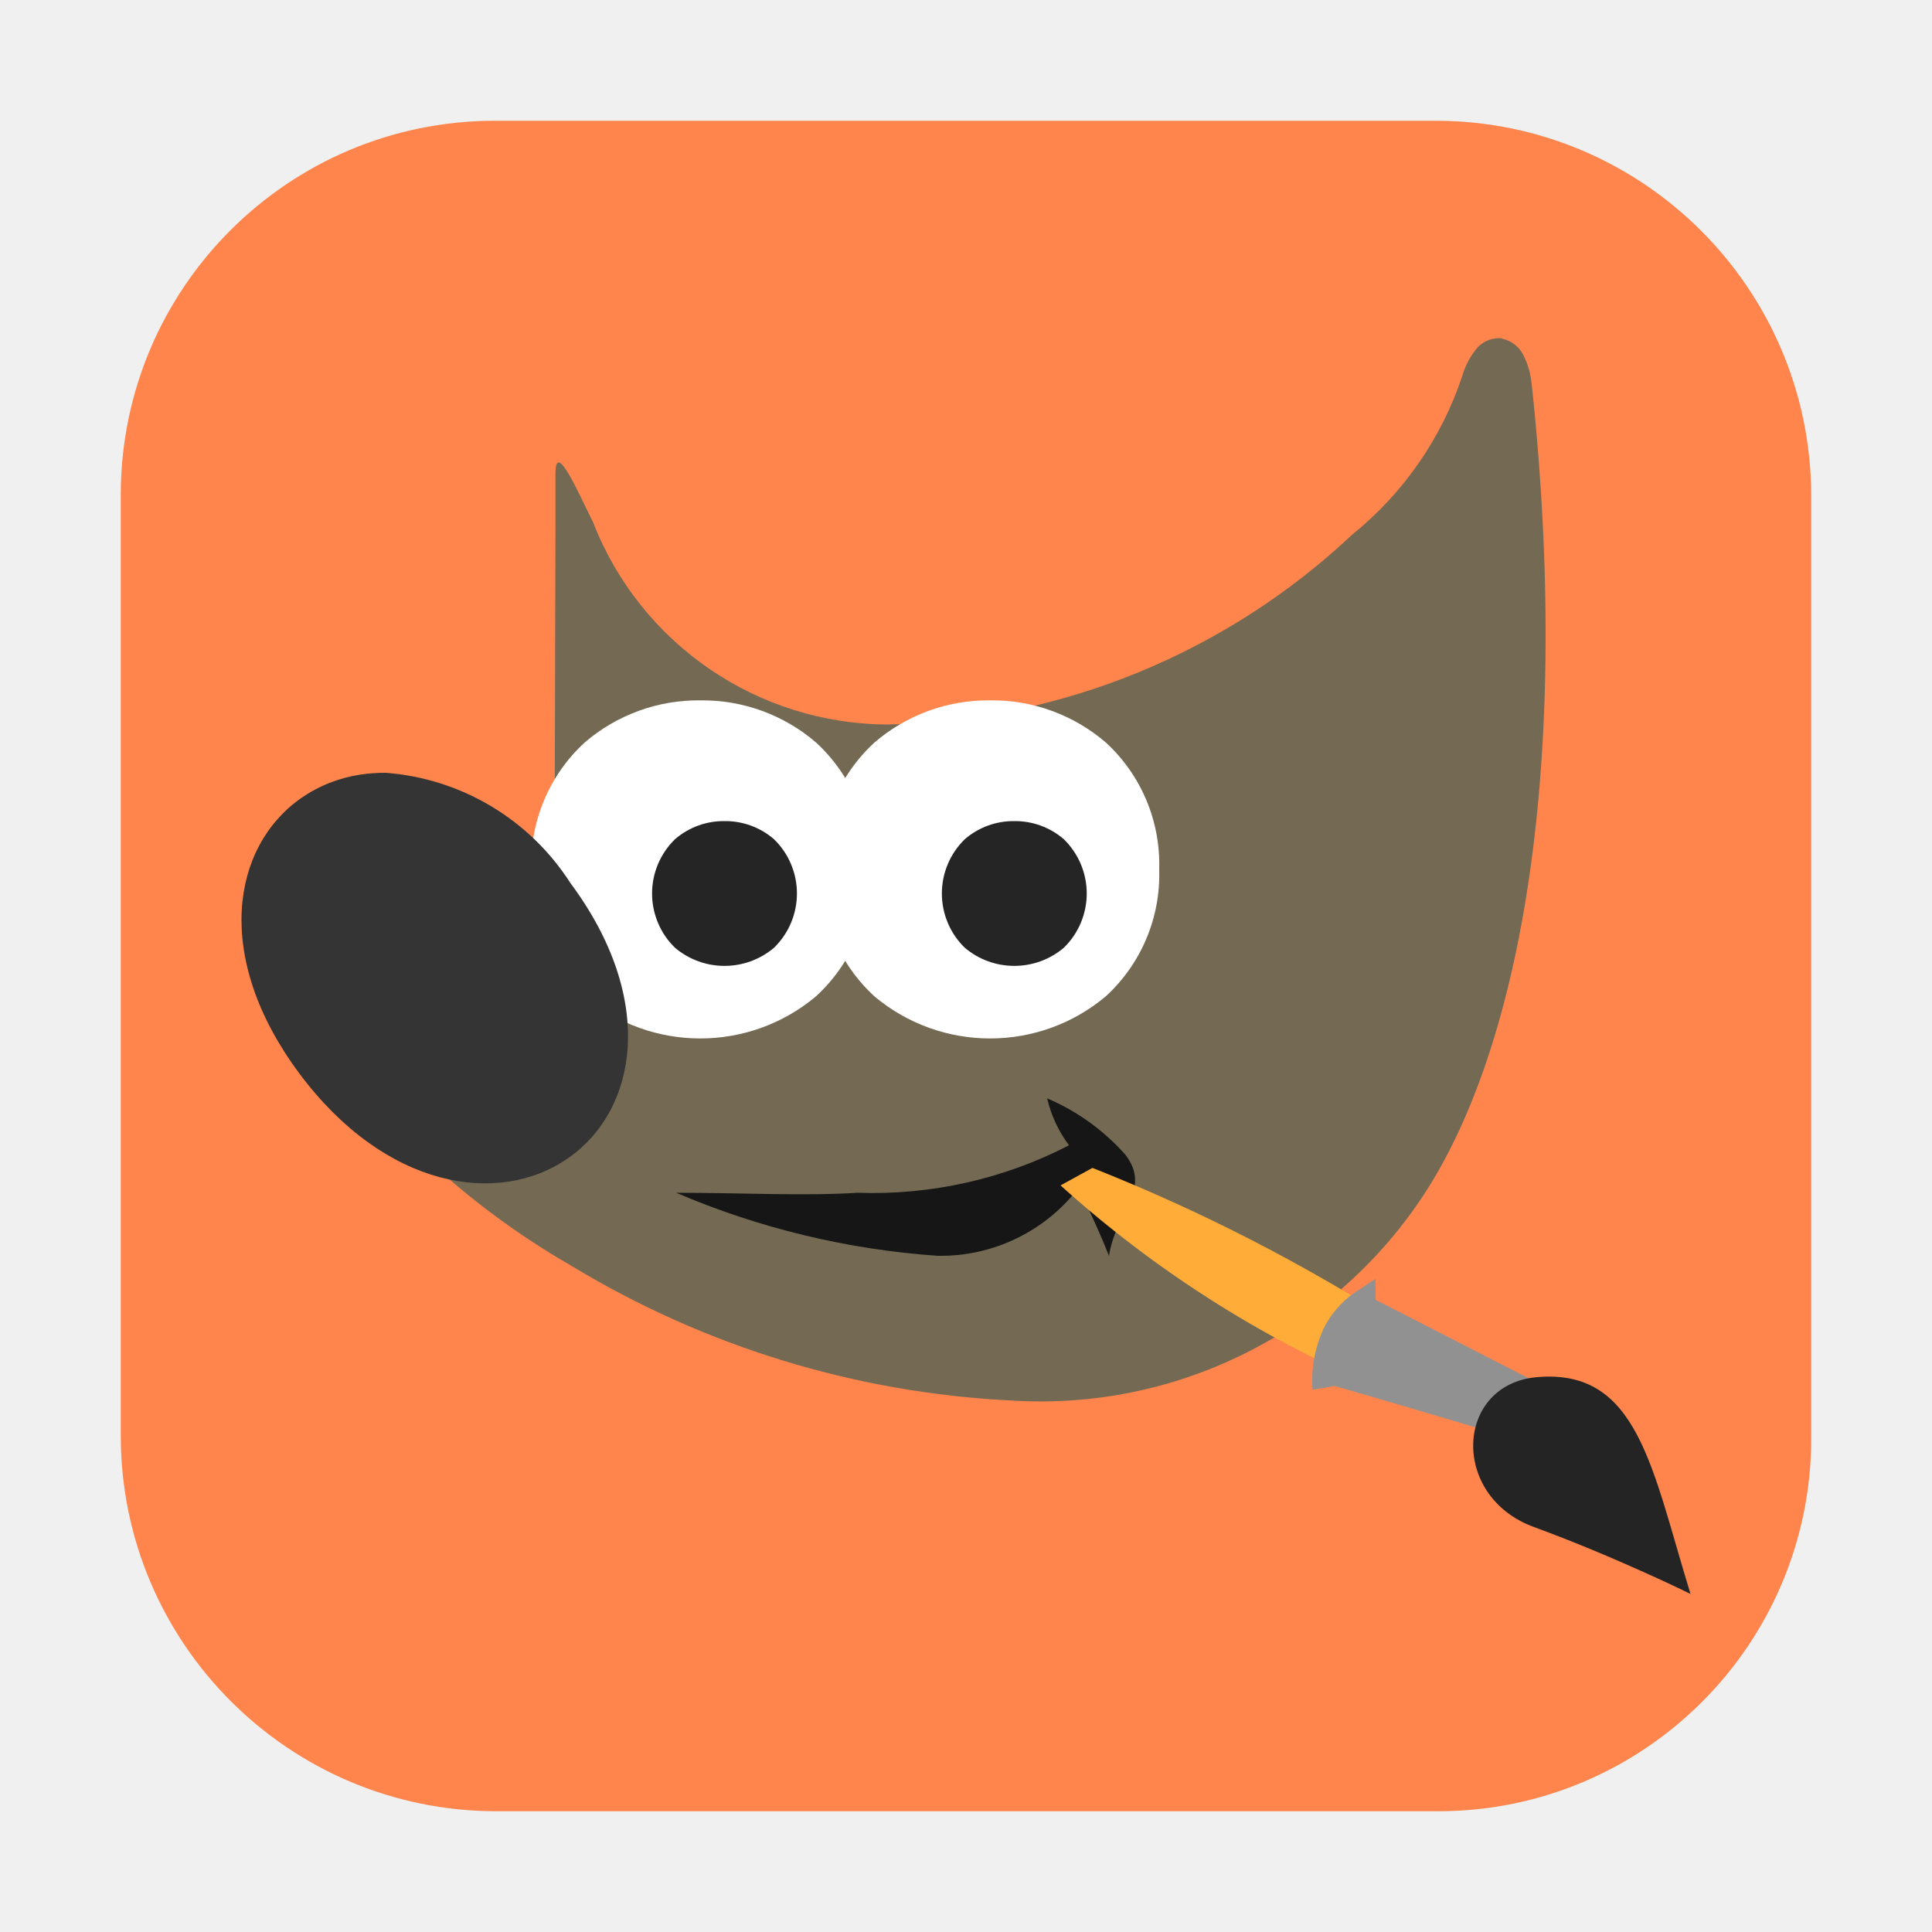
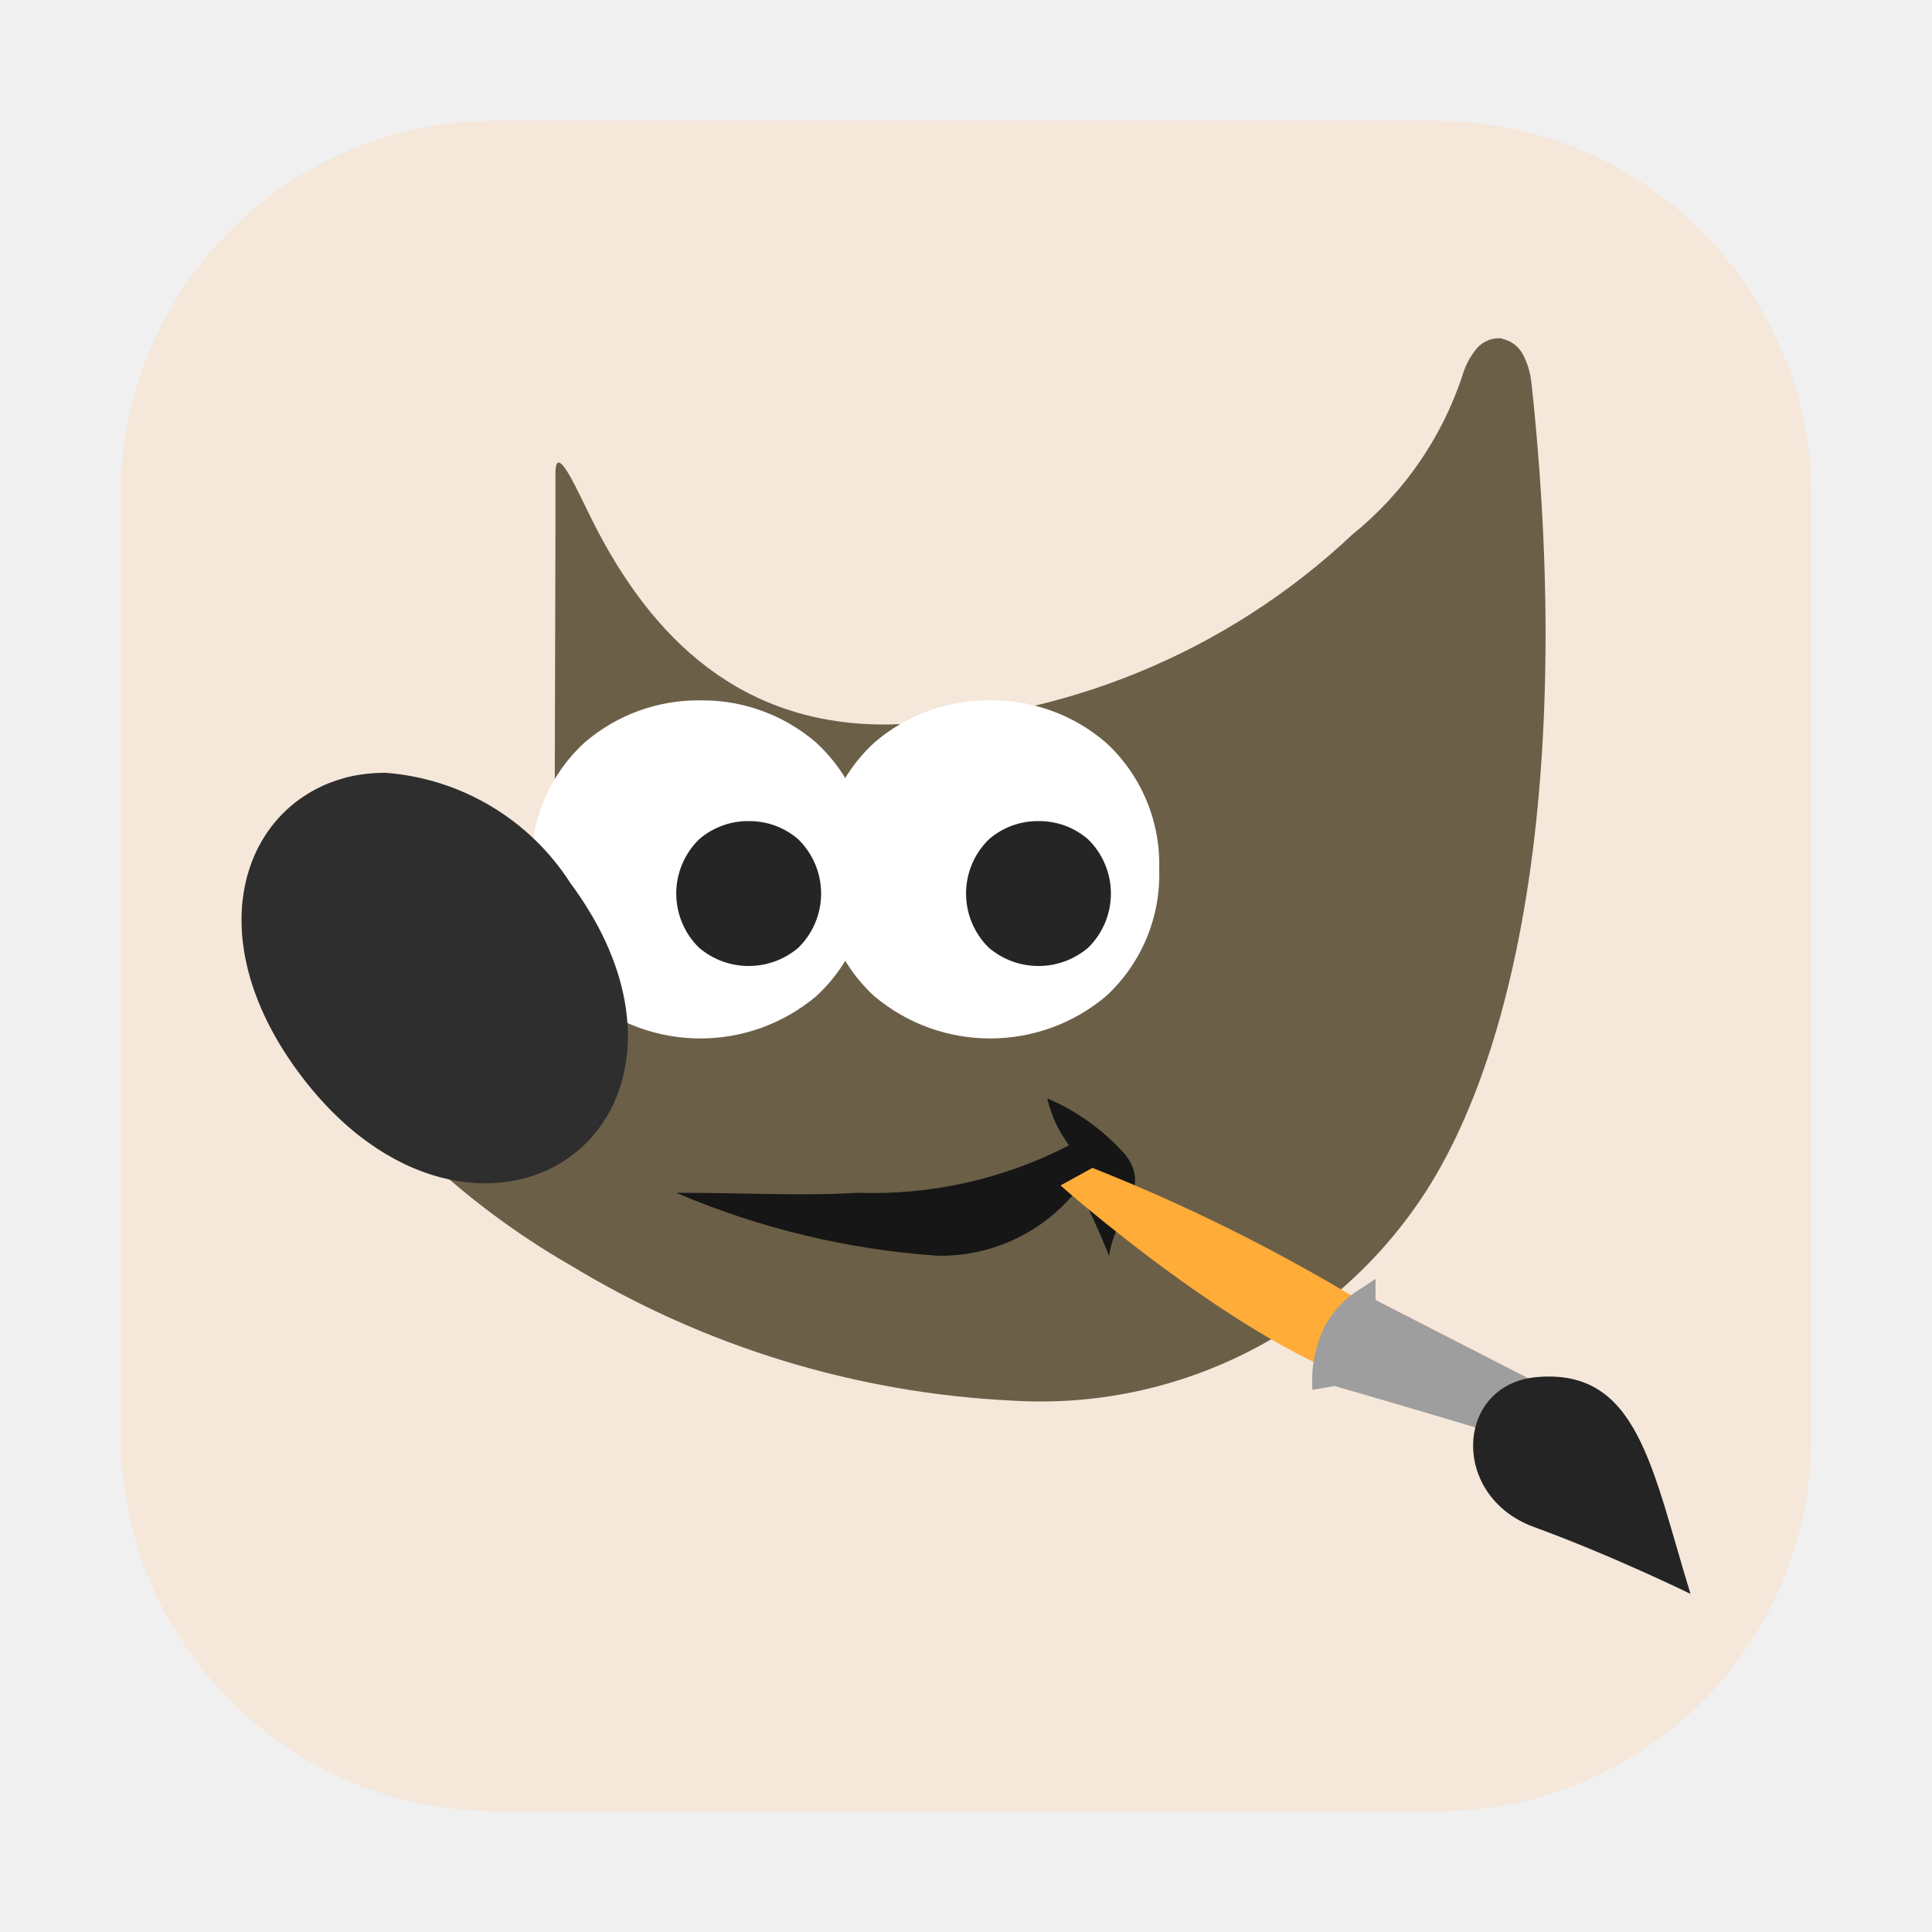
- <svg xmlns="http://www.w3.org/2000/svg" height="16px" width="16px" id="svg6" viewBox="0 0 16 16">
+ <svg xmlns="http://www.w3.org/2000/svg" height="16px" width="16px" id="svg6" viewBox="0 0 32 32">
  <defs>
-     <style>.cls-1{fill:#ff854d;}.cls-2{fill:#746a53;}.cls-2,.cls-3,.cls-4,.cls-5,.cls-6{fill-rule:evenodd;}.cls-3{fill:#fff;}.cls-4{fill:#252525;}.cls-5{fill:#161616;}.cls-6{fill:#343434;}.cls-7{fill:#ffac38;}.cls-8{fill:#919191;}.cls-9{fill:#242424;}</style>
+     <style>.cls-1{fill:#f5e7da;}.cls-2{fill:#6b5f48;}.cls-2,.cls-3,.cls-4,.cls-5,.cls-6{fill-rule:evenodd;}.cls-3{fill:#fff;}.cls-4{fill:#161616;}.cls-5{fill:#2e2e2e;}.cls-6{fill:#252525;}.cls-7{fill:#ffac38;}.cls-8{fill:#9e9e9e;}.cls-9{fill:#242424;}.cls-10{fill:none;}</style>
  </defs>
-   <path id="rect51" class="cls-1" d="M4.09,1h7.806A3.112,3.112,0,0,1,15,4.103V11.91A3.09,3.09,0,0,1,11.91,15H4.103A3.112,3.112,0,0,1,1,11.897V4.09A3.099,3.099,0,0,1,4.09,1Z" />
-   <path class="cls-2" d="M12.44,2.802a.245.245,0,0,0-.219.094.641.641,0,0,0-.112.22,2.838,2.838,0,0,1-.909,1.31A5.79,5.79,0,0,1,7.362,6a2.629,2.629,0,0,1-2.45-1.674C4.791,4.085,4.6,3.637,4.6,3.922v.441L4.594,6.648l.012.03A.82.82,0,0,1,4.6,7.249,2.52,2.52,0,0,1,2.925,8.361L2.8,8.398l.024.131a1.994,1.994,0,0,0,.614.978,6.525,6.525,0,0,0,1.296.977,7.765,7.765,0,0,0,3.654,1.115,3.796,3.796,0,0,0,3.387-1.68c.835-1.251,1.242-3.639.909-6.748h-.001a.637.637,0,0,0-.063-.222.254.254,0,0,0-.18-.144Z" />
-   <path class="cls-3" d="M5.8,5.8a1.442,1.442,0,0,0-.959.35A1.368,1.368,0,0,0,4.4,7.2a1.367,1.367,0,0,0,.44,1.05,1.49,1.49,0,0,0,1.919,0A1.367,1.367,0,0,0,7.2,7.2a1.369,1.369,0,0,0-.441-1.05A1.442,1.442,0,0,0,5.8,5.8Z" />
-   <path class="cls-4" d="M6,6.8a.616.616,0,0,0-.41.15.627.627,0,0,0,0,.899.635.635,0,0,0,.82,0,.627.627,0,0,0,0-.899A.616.616,0,0,0,6,6.8Z" />
-   <path class="cls-5" d="M5.6,9.878c.549,0,1.049.028,1.502,0a3.539,3.539,0,0,0,1.751-.393,1.046,1.046,0,0,1-.181-.389,1.82,1.82,0,0,1,.648.467c.221.289-.078.467-.136.837-.129-.325-.209-.447-.241-.576a1.441,1.441,0,0,1-1.178.576A6.683,6.683,0,0,1,5.6,9.878Z" />
-   <path class="cls-6" d="M3.193,6.4a1.359,1.359,0,0,0-.208.015,1.162,1.162,0,0,0-.492.195c-.576.404-.728,1.319-.016,2.277S4.13,9.994,4.707,9.59s.729-1.319.017-2.277a1.995,1.995,0,0,0-1.53-.913Z" />
-   <path class="cls-3" d="M8.2,5.8a1.442,1.442,0,0,0-.959.35A1.368,1.368,0,0,0,6.8,7.2a1.367,1.367,0,0,0,.44,1.05,1.49,1.49,0,0,0,1.919,0A1.367,1.367,0,0,0,9.6,7.2a1.369,1.369,0,0,0-.441-1.05A1.442,1.442,0,0,0,8.2,5.8Z" />
-   <path class="cls-4" d="M8.4,6.8a.616.616,0,0,0-.41.15.627.627,0,0,0,0,.899.635.635,0,0,0,.82,0,.627.627,0,0,0,0-.899A.616.616,0,0,0,8.4,6.8Z" />
-   <path class="cls-7" d="M11.383,11.478l.242-.481A14.841,14.841,0,0,0,9.047,9.672l-.264.145A9.348,9.348,0,0,0,11.383,11.478Z" />
-   <path class="cls-8" d="M11.391,10.591l-.126.083a.813.813,0,0,0-.288.298,1.017,1.017,0,0,0-.107.537l.183-.031s.953.274,1.405.417l.053-.102.186-.36-1.304-.668Z" />
-   <path class="cls-9" d="M14,13.2c-.321-1.042-.434-1.869-1.272-1.795-.675.059-.723.985-.025,1.241C13.375,12.892,14,13.2,14,13.2Z" />
+   <path id="rect51" class="cls-1" d="M8.181,2h15.613A6.225,6.225,0,0,1,30,8.207V23.82A6.18,6.18,0,0,1,23.82,30H8.207A6.225,6.225,0,0,1,2,23.794V8.181A6.199,6.199,0,0,1,8.181,2Z" />
+   <path class="cls-2" d="M24.879,5.605a.49.49,0,0,0-.438.189,1.278,1.278,0,0,0-.223.44A5.677,5.677,0,0,1,22.4,8.853,11.58,11.58,0,0,1,14.725,12c-2.442.029-3.925-1.418-4.899-3.348C9.582,8.171,9.2,7.274,9.2,7.845v.883l-.012,4.568.025.06A1.64,1.64,0,0,1,9.2,14.498c-.231.656-1.314,1.612-3.351,2.224l-.249.074.047.263a3.989,3.989,0,0,0,1.228,1.956,13.045,13.045,0,0,0,2.592,1.953,15.529,15.529,0,0,0,7.308,2.231,7.593,7.593,0,0,0,6.774-3.36c1.67-2.502,2.485-7.277,1.817-13.496h-.001a1.276,1.276,0,0,0-.126-.444.508.508,0,0,0-.361-.288Z" />
+   <path class="cls-3" d="M11.6,11.6a2.884,2.884,0,0,0-1.919.7,2.737,2.737,0,0,0-.881,2.1A2.735,2.735,0,0,0,9.681,16.5a2.98,2.98,0,0,0,3.838,0A2.735,2.735,0,0,0,14.4,14.4a2.737,2.737,0,0,0-.882-2.1A2.885,2.885,0,0,0,11.6,11.6Z" />
+   <path class="cls-4" d="M11.2,19.756c1.097,0,2.098.056,3.005,0a7.078,7.078,0,0,0,3.502-.786,2.088,2.088,0,0,1-.362-.778,3.641,3.641,0,0,1,1.295.934c.442.578-.155.934-.271,1.674-.257-.649-.418-.893-.483-1.151A2.882,2.882,0,0,1,15.53,20.799a13.37,13.37,0,0,1-4.33-1.042Z" />
+   <path class="cls-5" d="M6.386,12.8A2.719,2.719,0,0,0,5.97,12.83a2.32,2.32,0,0,0-.983.39c-1.153.807-1.456,2.637-.033,4.554S8.261,19.987,9.413,19.18s1.457-2.637.034-4.554A3.992,3.992,0,0,0,6.386,12.8Z" />
+   <path class="cls-3" d="M16.4,11.6a2.884,2.884,0,0,0-1.919.7,2.737,2.737,0,0,0-.881,2.1A2.735,2.735,0,0,0,14.481,16.5a2.98,2.98,0,0,0,3.838,0A2.735,2.735,0,0,0,19.2,14.4a2.737,2.737,0,0,0-.882-2.1A2.885,2.885,0,0,0,16.4,11.6Z" />
+   <path class="cls-6" d="M17.2,13.6a1.232,1.232,0,0,0-.82.301,1.255,1.255,0,0,0,0,1.798,1.269,1.269,0,0,0,1.641,0,1.255,1.255,0,0,0,0-1.798A1.232,1.232,0,0,0,17.2,13.6Z" />
+   <path class="cls-7" d="M22.766,22.957l.483-.963a29.669,29.669,0,0,0-5.155-2.65l-.529.291S20.613,22.338,22.766,22.957Z" />
+   <path class="cls-8" d="M22.783,21.183l-.252.166a1.626,1.626,0,0,0-.577.596,2.035,2.035,0,0,0-.215,1.075l.365-.063s1.907.547,2.81.835l.106-.203.372-.72L22.783,21.532Z" />
+   <path class="cls-9" d="M28,26.4c-.641-2.084-.869-3.738-2.545-3.591-1.351.119-1.445,1.971-.05,2.482C26.75,25.784,28,26.4,28,26.4Z" />
+   <rect class="cls-10" width="32" height="32" />
+   <path class="cls-6" d="M12.4,13.6a1.232,1.232,0,0,0-.82.301,1.255,1.255,0,0,0,0,1.798,1.269,1.269,0,0,0,1.641,0,1.255,1.255,0,0,0,0-1.798A1.232,1.232,0,0,0,12.4,13.6Z" />
</svg>
